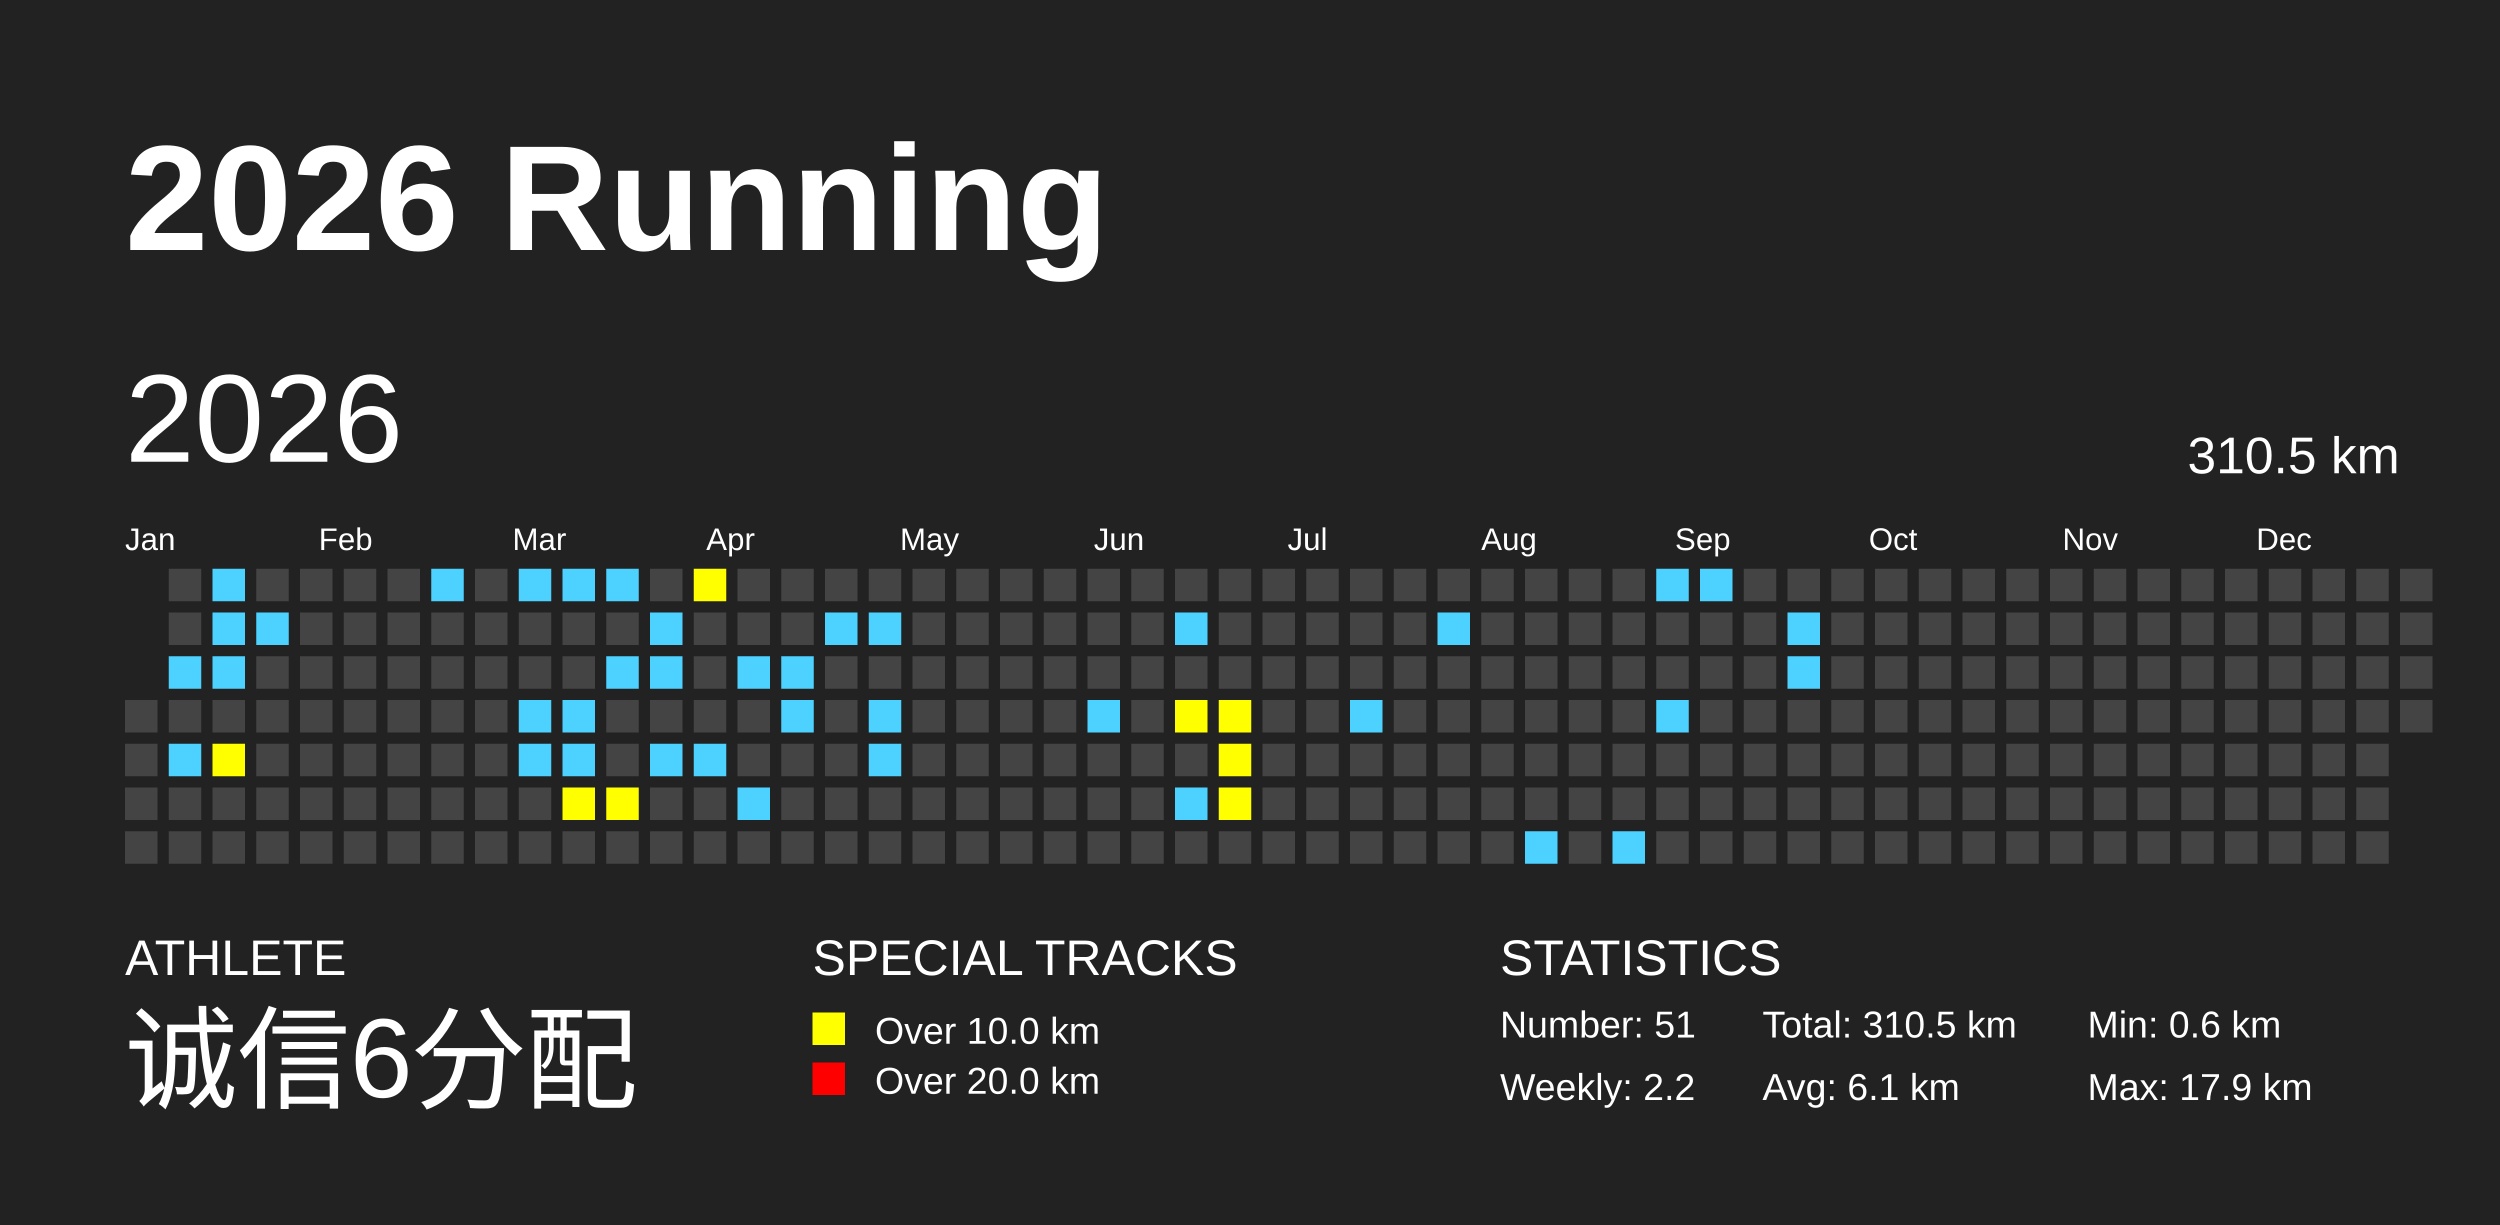
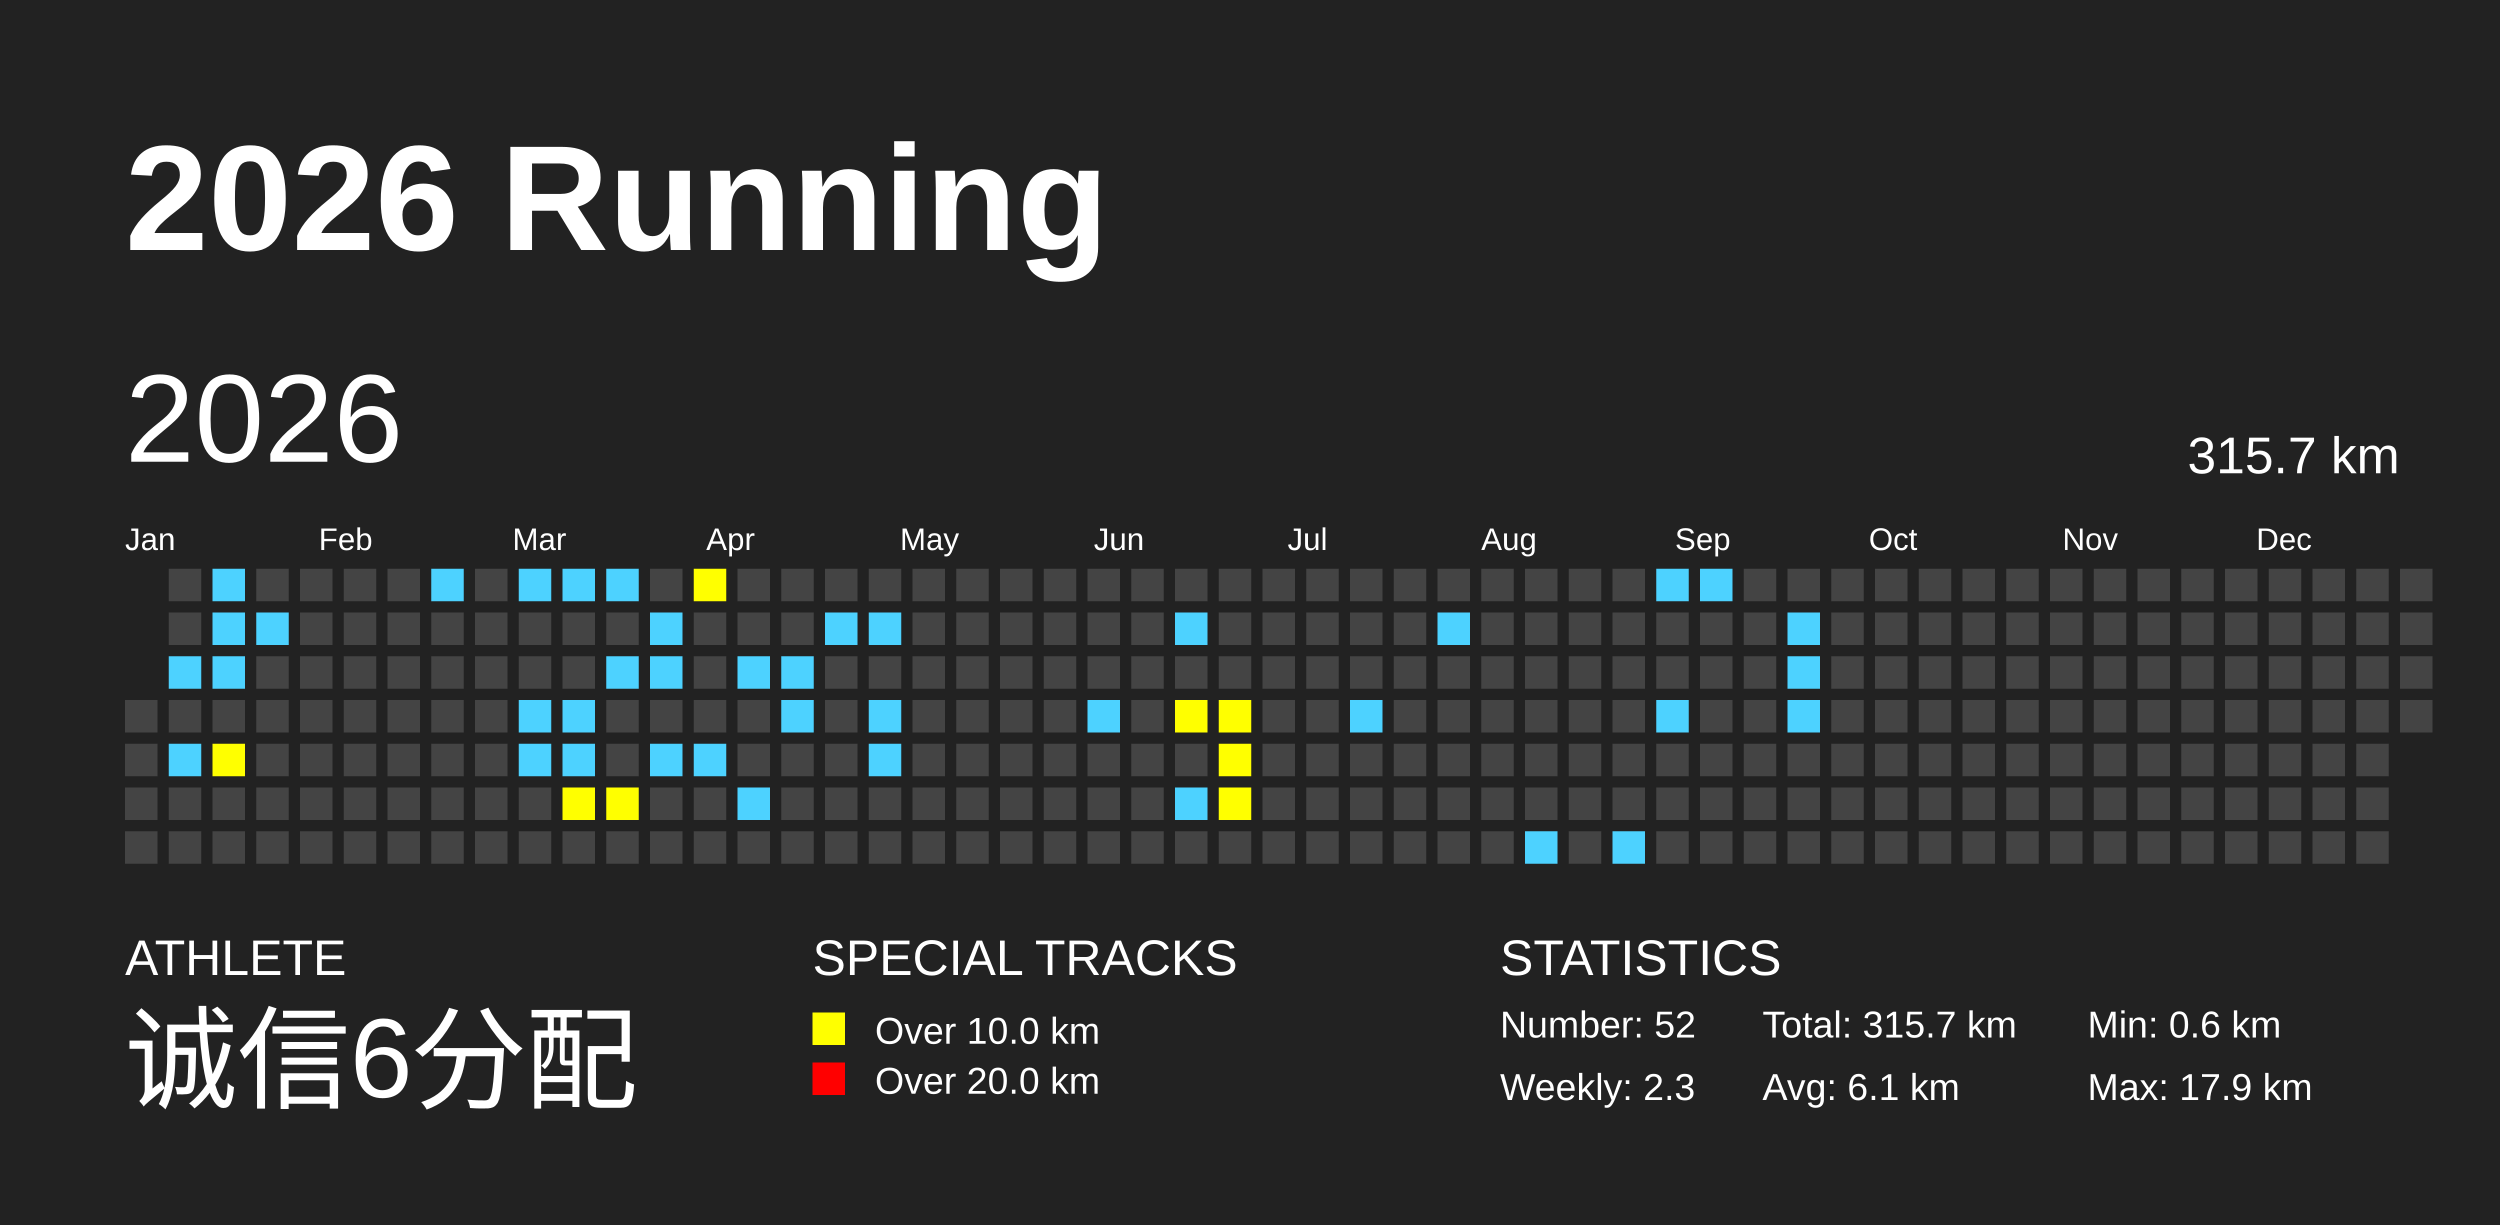
<svg xmlns="http://www.w3.org/2000/svg" baseProfile="full" height="98mm" version="1.1" viewBox="0,0,200,98" width="200mm">
  <defs />
  <rect fill="#222222" height="98" width="200" x="0" y="0" />
  <text fill="#FFFFFF" style="font-size:12px; font-family:Arial; font-weight:bold;" x="10" y="20">2026 Running</text>
  <text fill="#FFFFFF" style="font-size:4px; font-family:Arial" x="10" y="78">ATHLETE</text>
  <text fill="#FFFFFF" style="font-size:9px; font-family:Arial" x="10" y="88">诚信6分配</text>
  <text fill="#FFFFFF" style="font-size:4px; font-family:Arial" x="65" y="78">SPECIAL TRACKS</text>
  <rect fill="yellow" height="2.6" width="2.6" x="65" y="81" />
  <text fill="#FFFFFF" style="font-size:3px; font-family:Arial" x="70" y="83.5">Over 10.0 km</text>
  <rect fill="red" height="2.6" width="2.6" x="65" y="85" />
  <text fill="#FFFFFF" style="font-size:3px; font-family:Arial" x="70" y="87.5">Over 20.0 km</text>
  <text fill="#FFFFFF" style="font-size:4px; font-family:Arial" x="120" y="78">STATISTICS</text>
-   <text fill="#FFFFFF" style="font-size:3px; font-family:Arial" x="120" y="83">Number: 51</text>
-   <text fill="#FFFFFF" style="font-size:3px; font-family:Arial" x="120" y="88">Weekly: 2.2</text>
-   <text fill="#FFFFFF" style="font-size:3px; font-family:Arial" x="141" y="83">Total: 310.5 km</text>
+   <text fill="#FFFFFF" style="font-size:3px; font-family:Arial" x="120" y="83">Number: 52</text>
+   <text fill="#FFFFFF" style="font-size:3px; font-family:Arial" x="120" y="88">Weekly: 2.3</text>
+   <text fill="#FFFFFF" style="font-size:3px; font-family:Arial" x="141" y="83">Total: 315.7 km</text>
  <text fill="#FFFFFF" style="font-size:3px; font-family:Arial" x="141" y="88">Avg: 6.1 km</text>
  <text fill="#FFFFFF" style="font-size:3px; font-family:Arial" x="167" y="83">Min: 0.6 km</text>
  <text fill="#FFFFFF" style="font-size:3px; font-family:Arial" x="167" y="88">Max: 17.9 km</text>
  <text dominant-baseline="hanging" fill="#FFFFFF" style="font-size:10.0px; font-family:Arial;" x="10" y="30">2026</text>
-   <text dominant-baseline="hanging" fill="#FFFFFF" style="font-size:4.125px; font-family:Arial;" x="175" y="35">310.5 km</text>
+   <text dominant-baseline="hanging" fill="#FFFFFF" style="font-size:4.125px; font-family:Arial;" x="175" y="35">315.7 km</text>
  <text fill="#FFFFFF" style="font-size:2.5px; font-family:Arial" x="10.0" y="44">Jan</text>
  <text fill="#FFFFFF" style="font-size:2.5px; font-family:Arial" x="25.5" y="44">Feb</text>
  <text fill="#FFFFFF" style="font-size:2.5px; font-family:Arial" x="41.0" y="44">Mar</text>
  <text fill="#FFFFFF" style="font-size:2.5px; font-family:Arial" x="56.5" y="44">Apr</text>
  <text fill="#FFFFFF" style="font-size:2.5px; font-family:Arial" x="72.0" y="44">May</text>
  <text fill="#FFFFFF" style="font-size:2.5px; font-family:Arial" x="87.5" y="44">Jun</text>
  <text fill="#FFFFFF" style="font-size:2.5px; font-family:Arial" x="103.0" y="44">Jul</text>
  <text fill="#FFFFFF" style="font-size:2.5px; font-family:Arial" x="118.5" y="44">Aug</text>
  <text fill="#FFFFFF" style="font-size:2.5px; font-family:Arial" x="134.0" y="44">Sep</text>
  <text fill="#FFFFFF" style="font-size:2.5px; font-family:Arial" x="149.5" y="44">Oct</text>
  <text fill="#FFFFFF" style="font-size:2.5px; font-family:Arial" x="165.0" y="44">Nov</text>
  <text fill="#FFFFFF" style="font-size:2.5px; font-family:Arial" x="180.5" y="44">Dec</text>
  <rect fill="#444444" height="2.6" width="2.6" x="10.0" y="56.0" />
  <rect fill="#444444" height="2.6" width="2.6" x="10.0" y="59.5" />
  <rect fill="#444444" height="2.6" width="2.6" x="10.0" y="63.0" />
  <rect fill="#444444" height="2.6" width="2.6" x="10.0" y="66.5" />
  <rect fill="#444444" height="2.6" width="2.6" x="13.5" y="45.5" />
  <rect fill="#444444" height="2.6" width="2.6" x="13.5" y="49.0" />
  <rect fill="#4DD2FF" height="2.6" width="2.6" x="13.5" y="52.5" />
  <rect fill="#444444" height="2.6" width="2.6" x="13.5" y="56.0" />
  <rect fill="#4DD2FF" height="2.6" width="2.6" x="13.5" y="59.5" />
  <rect fill="#444444" height="2.6" width="2.6" x="13.5" y="63.0" />
  <rect fill="#444444" height="2.6" width="2.6" x="13.5" y="66.5" />
  <rect fill="#4DD2FF" height="2.6" width="2.6" x="17.0" y="45.5" />
  <rect fill="#4DD2FF" height="2.6" width="2.6" x="17.0" y="49.0" />
  <rect fill="#4DD2FF" height="2.6" width="2.6" x="17.0" y="52.5" />
  <rect fill="#444444" height="2.6" width="2.6" x="17.0" y="56.0" />
  <rect fill="yellow" height="2.6" width="2.6" x="17.0" y="59.5" />
  <rect fill="#444444" height="2.6" width="2.6" x="17.0" y="63.0" />
  <rect fill="#444444" height="2.6" width="2.6" x="17.0" y="66.5" />
  <rect fill="#444444" height="2.6" width="2.6" x="20.5" y="45.5" />
  <rect fill="#4DD2FF" height="2.6" width="2.6" x="20.5" y="49.0" />
  <rect fill="#444444" height="2.6" width="2.6" x="20.5" y="52.5" />
  <rect fill="#444444" height="2.6" width="2.6" x="20.5" y="56.0" />
  <rect fill="#444444" height="2.6" width="2.6" x="20.5" y="59.5" />
  <rect fill="#444444" height="2.6" width="2.6" x="20.5" y="63.0" />
  <rect fill="#444444" height="2.6" width="2.6" x="20.5" y="66.5" />
  <rect fill="#444444" height="2.6" width="2.6" x="24.0" y="45.5" />
  <rect fill="#444444" height="2.6" width="2.6" x="24.0" y="49.0" />
  <rect fill="#444444" height="2.6" width="2.6" x="24.0" y="52.5" />
  <rect fill="#444444" height="2.6" width="2.6" x="24.0" y="56.0" />
  <rect fill="#444444" height="2.6" width="2.6" x="24.0" y="59.5" />
  <rect fill="#444444" height="2.6" width="2.6" x="24.0" y="63.0" />
  <rect fill="#444444" height="2.6" width="2.6" x="24.0" y="66.5" />
  <rect fill="#444444" height="2.6" width="2.6" x="27.5" y="45.5" />
  <rect fill="#444444" height="2.6" width="2.6" x="27.5" y="49.0" />
  <rect fill="#444444" height="2.6" width="2.6" x="27.5" y="52.5" />
  <rect fill="#444444" height="2.6" width="2.6" x="27.5" y="56.0" />
  <rect fill="#444444" height="2.6" width="2.6" x="27.5" y="59.5" />
  <rect fill="#444444" height="2.6" width="2.6" x="27.5" y="63.0" />
  <rect fill="#444444" height="2.6" width="2.6" x="27.5" y="66.5" />
  <rect fill="#444444" height="2.6" width="2.6" x="31.0" y="45.5" />
  <rect fill="#444444" height="2.6" width="2.6" x="31.0" y="49.0" />
  <rect fill="#444444" height="2.6" width="2.6" x="31.0" y="52.5" />
  <rect fill="#444444" height="2.6" width="2.6" x="31.0" y="56.0" />
  <rect fill="#444444" height="2.6" width="2.6" x="31.0" y="59.5" />
  <rect fill="#444444" height="2.6" width="2.6" x="31.0" y="63.0" />
  <rect fill="#444444" height="2.6" width="2.6" x="31.0" y="66.5" />
  <rect fill="#4DD2FF" height="2.6" width="2.6" x="34.5" y="45.5" />
  <rect fill="#444444" height="2.6" width="2.6" x="34.5" y="49.0" />
  <rect fill="#444444" height="2.6" width="2.6" x="34.5" y="52.5" />
  <rect fill="#444444" height="2.6" width="2.6" x="34.5" y="56.0" />
  <rect fill="#444444" height="2.6" width="2.6" x="34.5" y="59.5" />
  <rect fill="#444444" height="2.6" width="2.6" x="34.5" y="63.0" />
  <rect fill="#444444" height="2.6" width="2.6" x="34.5" y="66.5" />
  <rect fill="#444444" height="2.6" width="2.6" x="38.0" y="45.5" />
  <rect fill="#444444" height="2.6" width="2.6" x="38.0" y="49.0" />
  <rect fill="#444444" height="2.6" width="2.6" x="38.0" y="52.5" />
  <rect fill="#444444" height="2.6" width="2.6" x="38.0" y="56.0" />
  <rect fill="#444444" height="2.6" width="2.6" x="38.0" y="59.5" />
  <rect fill="#444444" height="2.6" width="2.6" x="38.0" y="63.0" />
  <rect fill="#444444" height="2.6" width="2.6" x="38.0" y="66.5" />
  <rect fill="#4DD2FF" height="2.6" width="2.6" x="41.5" y="45.5" />
  <rect fill="#444444" height="2.6" width="2.6" x="41.5" y="49.0" />
  <rect fill="#444444" height="2.6" width="2.6" x="41.5" y="52.5" />
  <rect fill="#4DD2FF" height="2.6" width="2.6" x="41.5" y="56.0" />
  <rect fill="#4DD2FF" height="2.6" width="2.6" x="41.5" y="59.5" />
  <rect fill="#444444" height="2.6" width="2.6" x="41.5" y="63.0" />
  <rect fill="#444444" height="2.6" width="2.6" x="41.5" y="66.5" />
  <rect fill="#4DD2FF" height="2.6" width="2.6" x="45.0" y="45.5" />
  <rect fill="#444444" height="2.6" width="2.6" x="45.0" y="49.0" />
  <rect fill="#444444" height="2.6" width="2.6" x="45.0" y="52.5" />
  <rect fill="#4DD2FF" height="2.6" width="2.6" x="45.0" y="56.0" />
  <rect fill="#4DD2FF" height="2.6" width="2.6" x="45.0" y="59.5" />
  <rect fill="yellow" height="2.6" width="2.6" x="45.0" y="63.0" />
  <rect fill="#444444" height="2.6" width="2.6" x="45.0" y="66.5" />
  <rect fill="#4DD2FF" height="2.6" width="2.6" x="48.5" y="45.5" />
  <rect fill="#444444" height="2.6" width="2.6" x="48.5" y="49.0" />
  <rect fill="#4DD2FF" height="2.6" width="2.6" x="48.5" y="52.5" />
  <rect fill="#444444" height="2.6" width="2.6" x="48.5" y="56.0" />
  <rect fill="#444444" height="2.6" width="2.6" x="48.5" y="59.5" />
  <rect fill="yellow" height="2.6" width="2.6" x="48.5" y="63.0" />
  <rect fill="#444444" height="2.6" width="2.6" x="48.5" y="66.5" />
  <rect fill="#444444" height="2.6" width="2.6" x="52.0" y="45.5" />
  <rect fill="#4DD2FF" height="2.6" width="2.6" x="52.0" y="49.0" />
  <rect fill="#4DD2FF" height="2.6" width="2.6" x="52.0" y="52.5" />
  <rect fill="#444444" height="2.6" width="2.6" x="52.0" y="56.0" />
  <rect fill="#4DD2FF" height="2.6" width="2.6" x="52.0" y="59.5" />
  <rect fill="#444444" height="2.6" width="2.6" x="52.0" y="63.0" />
  <rect fill="#444444" height="2.6" width="2.6" x="52.0" y="66.5" />
  <rect fill="yellow" height="2.6" width="2.6" x="55.5" y="45.5" />
  <rect fill="#444444" height="2.6" width="2.6" x="55.5" y="49.0" />
  <rect fill="#444444" height="2.6" width="2.6" x="55.5" y="52.5" />
  <rect fill="#444444" height="2.6" width="2.6" x="55.5" y="56.0" />
  <rect fill="#4DD2FF" height="2.6" width="2.6" x="55.5" y="59.5" />
  <rect fill="#444444" height="2.6" width="2.6" x="55.5" y="63.0" />
  <rect fill="#444444" height="2.6" width="2.6" x="55.5" y="66.5" />
  <rect fill="#444444" height="2.6" width="2.6" x="59.0" y="45.5" />
  <rect fill="#444444" height="2.6" width="2.6" x="59.0" y="49.0" />
  <rect fill="#4DD2FF" height="2.6" width="2.6" x="59.0" y="52.5" />
  <rect fill="#444444" height="2.6" width="2.6" x="59.0" y="56.0" />
  <rect fill="#444444" height="2.6" width="2.6" x="59.0" y="59.5" />
  <rect fill="#4DD2FF" height="2.6" width="2.6" x="59.0" y="63.0" />
  <rect fill="#444444" height="2.6" width="2.6" x="59.0" y="66.5" />
  <rect fill="#444444" height="2.6" width="2.6" x="62.5" y="45.5" />
  <rect fill="#444444" height="2.6" width="2.6" x="62.5" y="49.0" />
  <rect fill="#4DD2FF" height="2.6" width="2.6" x="62.5" y="52.5" />
  <rect fill="#4DD2FF" height="2.6" width="2.6" x="62.5" y="56.0" />
  <rect fill="#444444" height="2.6" width="2.6" x="62.5" y="59.5" />
  <rect fill="#444444" height="2.6" width="2.6" x="62.5" y="63.0" />
  <rect fill="#444444" height="2.6" width="2.6" x="62.5" y="66.5" />
  <rect fill="#444444" height="2.6" width="2.6" x="66.0" y="45.5" />
  <rect fill="#4DD2FF" height="2.6" width="2.6" x="66.0" y="49.0" />
  <rect fill="#444444" height="2.6" width="2.6" x="66.0" y="52.5" />
  <rect fill="#444444" height="2.6" width="2.6" x="66.0" y="56.0" />
  <rect fill="#444444" height="2.6" width="2.6" x="66.0" y="59.5" />
  <rect fill="#444444" height="2.6" width="2.6" x="66.0" y="63.0" />
  <rect fill="#444444" height="2.6" width="2.6" x="66.0" y="66.5" />
  <rect fill="#444444" height="2.6" width="2.6" x="69.5" y="45.5" />
  <rect fill="#4DD2FF" height="2.6" width="2.6" x="69.5" y="49.0" />
  <rect fill="#444444" height="2.6" width="2.6" x="69.5" y="52.5" />
  <rect fill="#4DD2FF" height="2.6" width="2.6" x="69.5" y="56.0" />
  <rect fill="#4DD2FF" height="2.6" width="2.6" x="69.5" y="59.5" />
  <rect fill="#444444" height="2.6" width="2.6" x="69.5" y="63.0" />
  <rect fill="#444444" height="2.6" width="2.6" x="69.5" y="66.5" />
  <rect fill="#444444" height="2.6" width="2.6" x="73.0" y="45.5" />
  <rect fill="#444444" height="2.6" width="2.6" x="73.0" y="49.0" />
  <rect fill="#444444" height="2.6" width="2.6" x="73.0" y="52.5" />
  <rect fill="#444444" height="2.6" width="2.6" x="73.0" y="56.0" />
  <rect fill="#444444" height="2.6" width="2.6" x="73.0" y="59.5" />
  <rect fill="#444444" height="2.6" width="2.6" x="73.0" y="63.0" />
  <rect fill="#444444" height="2.6" width="2.6" x="73.0" y="66.5" />
  <rect fill="#444444" height="2.6" width="2.6" x="76.5" y="45.5" />
  <rect fill="#444444" height="2.6" width="2.6" x="76.5" y="49.0" />
  <rect fill="#444444" height="2.6" width="2.6" x="76.5" y="52.5" />
  <rect fill="#444444" height="2.6" width="2.6" x="76.5" y="56.0" />
  <rect fill="#444444" height="2.6" width="2.6" x="76.5" y="59.5" />
  <rect fill="#444444" height="2.6" width="2.6" x="76.5" y="63.0" />
  <rect fill="#444444" height="2.6" width="2.6" x="76.5" y="66.5" />
  <rect fill="#444444" height="2.6" width="2.6" x="80.0" y="45.5" />
  <rect fill="#444444" height="2.6" width="2.6" x="80.0" y="49.0" />
  <rect fill="#444444" height="2.6" width="2.6" x="80.0" y="52.5" />
  <rect fill="#444444" height="2.6" width="2.6" x="80.0" y="56.0" />
  <rect fill="#444444" height="2.6" width="2.6" x="80.0" y="59.5" />
  <rect fill="#444444" height="2.6" width="2.6" x="80.0" y="63.0" />
  <rect fill="#444444" height="2.6" width="2.6" x="80.0" y="66.5" />
  <rect fill="#444444" height="2.6" width="2.6" x="83.5" y="45.5" />
  <rect fill="#444444" height="2.6" width="2.6" x="83.5" y="49.0" />
  <rect fill="#444444" height="2.6" width="2.6" x="83.5" y="52.5" />
  <rect fill="#444444" height="2.6" width="2.6" x="83.5" y="56.0" />
  <rect fill="#444444" height="2.6" width="2.6" x="83.5" y="59.5" />
  <rect fill="#444444" height="2.6" width="2.6" x="83.5" y="63.0" />
  <rect fill="#444444" height="2.6" width="2.6" x="83.5" y="66.5" />
  <rect fill="#444444" height="2.6" width="2.6" x="87.0" y="45.5" />
  <rect fill="#444444" height="2.6" width="2.6" x="87.0" y="49.0" />
  <rect fill="#444444" height="2.6" width="2.6" x="87.0" y="52.5" />
  <rect fill="#4DD2FF" height="2.6" width="2.6" x="87.0" y="56.0" />
  <rect fill="#444444" height="2.6" width="2.6" x="87.0" y="59.5" />
  <rect fill="#444444" height="2.6" width="2.6" x="87.0" y="63.0" />
  <rect fill="#444444" height="2.6" width="2.6" x="87.0" y="66.5" />
  <rect fill="#444444" height="2.6" width="2.6" x="90.5" y="45.5" />
  <rect fill="#444444" height="2.6" width="2.6" x="90.5" y="49.0" />
  <rect fill="#444444" height="2.6" width="2.6" x="90.5" y="52.5" />
  <rect fill="#444444" height="2.6" width="2.6" x="90.5" y="56.0" />
  <rect fill="#444444" height="2.6" width="2.6" x="90.5" y="59.5" />
  <rect fill="#444444" height="2.6" width="2.6" x="90.5" y="63.0" />
  <rect fill="#444444" height="2.6" width="2.6" x="90.5" y="66.5" />
  <rect fill="#444444" height="2.6" width="2.6" x="94.0" y="45.5" />
  <rect fill="#4DD2FF" height="2.6" width="2.6" x="94.0" y="49.0" />
  <rect fill="#444444" height="2.6" width="2.6" x="94.0" y="52.5" />
  <rect fill="yellow" height="2.6" width="2.6" x="94.0" y="56.0" />
  <rect fill="#444444" height="2.6" width="2.6" x="94.0" y="59.5" />
  <rect fill="#4DD2FF" height="2.6" width="2.6" x="94.0" y="63.0" />
  <rect fill="#444444" height="2.6" width="2.6" x="94.0" y="66.5" />
  <rect fill="#444444" height="2.6" width="2.6" x="97.5" y="45.5" />
  <rect fill="#444444" height="2.6" width="2.6" x="97.5" y="49.0" />
  <rect fill="#444444" height="2.6" width="2.6" x="97.5" y="52.5" />
  <rect fill="yellow" height="2.6" width="2.6" x="97.5" y="56.0" />
  <rect fill="yellow" height="2.6" width="2.6" x="97.5" y="59.5" />
  <rect fill="yellow" height="2.6" width="2.6" x="97.5" y="63.0" />
  <rect fill="#444444" height="2.6" width="2.6" x="97.5" y="66.5" />
  <rect fill="#444444" height="2.6" width="2.6" x="101.0" y="45.5" />
  <rect fill="#444444" height="2.6" width="2.6" x="101.0" y="49.0" />
  <rect fill="#444444" height="2.6" width="2.6" x="101.0" y="52.5" />
  <rect fill="#444444" height="2.6" width="2.6" x="101.0" y="56.0" />
  <rect fill="#444444" height="2.6" width="2.6" x="101.0" y="59.5" />
  <rect fill="#444444" height="2.6" width="2.6" x="101.0" y="63.0" />
  <rect fill="#444444" height="2.6" width="2.6" x="101.0" y="66.5" />
  <rect fill="#444444" height="2.6" width="2.6" x="104.5" y="45.5" />
  <rect fill="#444444" height="2.6" width="2.6" x="104.5" y="49.0" />
  <rect fill="#444444" height="2.6" width="2.6" x="104.5" y="52.5" />
  <rect fill="#444444" height="2.6" width="2.6" x="104.5" y="56.0" />
  <rect fill="#444444" height="2.6" width="2.6" x="104.5" y="59.5" />
  <rect fill="#444444" height="2.6" width="2.6" x="104.5" y="63.0" />
  <rect fill="#444444" height="2.6" width="2.6" x="104.5" y="66.5" />
  <rect fill="#444444" height="2.6" width="2.6" x="108.0" y="45.5" />
  <rect fill="#444444" height="2.6" width="2.6" x="108.0" y="49.0" />
  <rect fill="#444444" height="2.6" width="2.6" x="108.0" y="52.5" />
  <rect fill="#4DD2FF" height="2.6" width="2.6" x="108.0" y="56.0" />
  <rect fill="#444444" height="2.6" width="2.6" x="108.0" y="59.5" />
  <rect fill="#444444" height="2.6" width="2.6" x="108.0" y="63.0" />
  <rect fill="#444444" height="2.6" width="2.6" x="108.0" y="66.5" />
  <rect fill="#444444" height="2.6" width="2.6" x="111.5" y="45.5" />
  <rect fill="#444444" height="2.6" width="2.6" x="111.5" y="49.0" />
  <rect fill="#444444" height="2.6" width="2.6" x="111.5" y="52.5" />
  <rect fill="#444444" height="2.6" width="2.6" x="111.5" y="56.0" />
  <rect fill="#444444" height="2.6" width="2.6" x="111.5" y="59.5" />
  <rect fill="#444444" height="2.6" width="2.6" x="111.5" y="63.0" />
  <rect fill="#444444" height="2.6" width="2.6" x="111.5" y="66.5" />
  <rect fill="#444444" height="2.6" width="2.6" x="115.0" y="45.5" />
  <rect fill="#4DD2FF" height="2.6" width="2.6" x="115.0" y="49.0" />
  <rect fill="#444444" height="2.6" width="2.6" x="115.0" y="52.5" />
  <rect fill="#444444" height="2.6" width="2.6" x="115.0" y="56.0" />
  <rect fill="#444444" height="2.6" width="2.6" x="115.0" y="59.5" />
  <rect fill="#444444" height="2.6" width="2.6" x="115.0" y="63.0" />
  <rect fill="#444444" height="2.6" width="2.6" x="115.0" y="66.5" />
  <rect fill="#444444" height="2.6" width="2.6" x="118.5" y="45.5" />
  <rect fill="#444444" height="2.6" width="2.6" x="118.5" y="49.0" />
  <rect fill="#444444" height="2.6" width="2.6" x="118.5" y="52.5" />
  <rect fill="#444444" height="2.6" width="2.6" x="118.5" y="56.0" />
  <rect fill="#444444" height="2.6" width="2.6" x="118.5" y="59.5" />
  <rect fill="#444444" height="2.6" width="2.6" x="118.5" y="63.0" />
  <rect fill="#444444" height="2.6" width="2.6" x="118.5" y="66.5" />
  <rect fill="#444444" height="2.6" width="2.6" x="122.0" y="45.5" />
  <rect fill="#444444" height="2.6" width="2.6" x="122.0" y="49.0" />
  <rect fill="#444444" height="2.6" width="2.6" x="122.0" y="52.5" />
  <rect fill="#444444" height="2.6" width="2.6" x="122.0" y="56.0" />
  <rect fill="#444444" height="2.6" width="2.6" x="122.0" y="59.5" />
  <rect fill="#444444" height="2.6" width="2.6" x="122.0" y="63.0" />
  <rect fill="#4DD2FF" height="2.6" width="2.6" x="122.0" y="66.5" />
  <rect fill="#444444" height="2.6" width="2.6" x="125.5" y="45.5" />
  <rect fill="#444444" height="2.6" width="2.6" x="125.5" y="49.0" />
  <rect fill="#444444" height="2.6" width="2.6" x="125.5" y="52.5" />
  <rect fill="#444444" height="2.6" width="2.6" x="125.5" y="56.0" />
  <rect fill="#444444" height="2.6" width="2.6" x="125.5" y="59.5" />
  <rect fill="#444444" height="2.6" width="2.6" x="125.5" y="63.0" />
  <rect fill="#444444" height="2.6" width="2.6" x="125.5" y="66.5" />
  <rect fill="#444444" height="2.6" width="2.6" x="129.0" y="45.5" />
  <rect fill="#444444" height="2.6" width="2.6" x="129.0" y="49.0" />
  <rect fill="#444444" height="2.6" width="2.6" x="129.0" y="52.5" />
  <rect fill="#444444" height="2.6" width="2.6" x="129.0" y="56.0" />
  <rect fill="#444444" height="2.6" width="2.6" x="129.0" y="59.5" />
  <rect fill="#444444" height="2.6" width="2.6" x="129.0" y="63.0" />
  <rect fill="#4DD2FF" height="2.6" width="2.6" x="129.0" y="66.5" />
  <rect fill="#4DD2FF" height="2.6" width="2.6" x="132.5" y="45.5" />
  <rect fill="#444444" height="2.6" width="2.6" x="132.5" y="49.0" />
  <rect fill="#444444" height="2.6" width="2.6" x="132.5" y="52.5" />
  <rect fill="#4DD2FF" height="2.6" width="2.6" x="132.5" y="56.0" />
  <rect fill="#444444" height="2.6" width="2.6" x="132.5" y="59.5" />
  <rect fill="#444444" height="2.6" width="2.6" x="132.5" y="63.0" />
  <rect fill="#444444" height="2.6" width="2.6" x="132.5" y="66.5" />
  <rect fill="#4DD2FF" height="2.6" width="2.6" x="136.0" y="45.5" />
  <rect fill="#444444" height="2.6" width="2.6" x="136.0" y="49.0" />
  <rect fill="#444444" height="2.6" width="2.6" x="136.0" y="52.5" />
  <rect fill="#444444" height="2.6" width="2.6" x="136.0" y="56.0" />
  <rect fill="#444444" height="2.6" width="2.6" x="136.0" y="59.5" />
  <rect fill="#444444" height="2.6" width="2.6" x="136.0" y="63.0" />
  <rect fill="#444444" height="2.6" width="2.6" x="136.0" y="66.5" />
  <rect fill="#444444" height="2.6" width="2.6" x="139.5" y="45.5" />
  <rect fill="#444444" height="2.6" width="2.6" x="139.5" y="49.0" />
  <rect fill="#444444" height="2.6" width="2.6" x="139.5" y="52.5" />
  <rect fill="#444444" height="2.6" width="2.6" x="139.5" y="56.0" />
  <rect fill="#444444" height="2.6" width="2.6" x="139.5" y="59.5" />
  <rect fill="#444444" height="2.6" width="2.6" x="139.5" y="63.0" />
  <rect fill="#444444" height="2.6" width="2.6" x="139.5" y="66.5" />
  <rect fill="#444444" height="2.6" width="2.6" x="143.0" y="45.5" />
  <rect fill="#4DD2FF" height="2.6" width="2.6" x="143.0" y="49.0" />
  <rect fill="#4DD2FF" height="2.6" width="2.6" x="143.0" y="52.5" />
-   <rect fill="#444444" height="2.6" width="2.6" x="143.0" y="56.0" />
+   <rect fill="#4DD2FF" height="2.6" width="2.6" x="143.0" y="56.0" />
  <rect fill="#444444" height="2.6" width="2.6" x="143.0" y="59.5" />
  <rect fill="#444444" height="2.6" width="2.6" x="143.0" y="63.0" />
  <rect fill="#444444" height="2.6" width="2.6" x="143.0" y="66.5" />
  <rect fill="#444444" height="2.6" width="2.6" x="146.5" y="45.5" />
  <rect fill="#444444" height="2.6" width="2.6" x="146.5" y="49.0" />
  <rect fill="#444444" height="2.6" width="2.6" x="146.5" y="52.5" />
  <rect fill="#444444" height="2.6" width="2.6" x="146.5" y="56.0" />
  <rect fill="#444444" height="2.6" width="2.6" x="146.5" y="59.5" />
  <rect fill="#444444" height="2.6" width="2.6" x="146.5" y="63.0" />
  <rect fill="#444444" height="2.6" width="2.6" x="146.5" y="66.5" />
  <rect fill="#444444" height="2.6" width="2.6" x="150.0" y="45.5" />
  <rect fill="#444444" height="2.6" width="2.6" x="150.0" y="49.0" />
  <rect fill="#444444" height="2.6" width="2.6" x="150.0" y="52.5" />
  <rect fill="#444444" height="2.6" width="2.6" x="150.0" y="56.0" />
  <rect fill="#444444" height="2.6" width="2.6" x="150.0" y="59.5" />
  <rect fill="#444444" height="2.6" width="2.6" x="150.0" y="63.0" />
  <rect fill="#444444" height="2.6" width="2.6" x="150.0" y="66.5" />
  <rect fill="#444444" height="2.6" width="2.6" x="153.5" y="45.5" />
  <rect fill="#444444" height="2.6" width="2.6" x="153.5" y="49.0" />
  <rect fill="#444444" height="2.6" width="2.6" x="153.5" y="52.5" />
  <rect fill="#444444" height="2.6" width="2.6" x="153.5" y="56.0" />
  <rect fill="#444444" height="2.6" width="2.6" x="153.5" y="59.5" />
  <rect fill="#444444" height="2.6" width="2.6" x="153.5" y="63.0" />
  <rect fill="#444444" height="2.6" width="2.6" x="153.5" y="66.5" />
  <rect fill="#444444" height="2.6" width="2.6" x="157.0" y="45.5" />
  <rect fill="#444444" height="2.6" width="2.6" x="157.0" y="49.0" />
  <rect fill="#444444" height="2.6" width="2.6" x="157.0" y="52.5" />
  <rect fill="#444444" height="2.6" width="2.6" x="157.0" y="56.0" />
  <rect fill="#444444" height="2.6" width="2.6" x="157.0" y="59.5" />
  <rect fill="#444444" height="2.6" width="2.6" x="157.0" y="63.0" />
  <rect fill="#444444" height="2.6" width="2.6" x="157.0" y="66.5" />
  <rect fill="#444444" height="2.6" width="2.6" x="160.5" y="45.5" />
  <rect fill="#444444" height="2.6" width="2.6" x="160.5" y="49.0" />
  <rect fill="#444444" height="2.6" width="2.6" x="160.5" y="52.5" />
  <rect fill="#444444" height="2.6" width="2.6" x="160.5" y="56.0" />
  <rect fill="#444444" height="2.6" width="2.6" x="160.5" y="59.5" />
  <rect fill="#444444" height="2.6" width="2.6" x="160.5" y="63.0" />
  <rect fill="#444444" height="2.6" width="2.6" x="160.5" y="66.5" />
  <rect fill="#444444" height="2.6" width="2.6" x="164.0" y="45.5" />
  <rect fill="#444444" height="2.6" width="2.6" x="164.0" y="49.0" />
  <rect fill="#444444" height="2.6" width="2.6" x="164.0" y="52.5" />
  <rect fill="#444444" height="2.6" width="2.6" x="164.0" y="56.0" />
  <rect fill="#444444" height="2.6" width="2.6" x="164.0" y="59.5" />
  <rect fill="#444444" height="2.6" width="2.6" x="164.0" y="63.0" />
  <rect fill="#444444" height="2.6" width="2.6" x="164.0" y="66.5" />
  <rect fill="#444444" height="2.6" width="2.6" x="167.5" y="45.5" />
  <rect fill="#444444" height="2.6" width="2.6" x="167.5" y="49.0" />
  <rect fill="#444444" height="2.6" width="2.6" x="167.5" y="52.5" />
  <rect fill="#444444" height="2.6" width="2.6" x="167.5" y="56.0" />
  <rect fill="#444444" height="2.6" width="2.6" x="167.5" y="59.5" />
  <rect fill="#444444" height="2.6" width="2.6" x="167.5" y="63.0" />
  <rect fill="#444444" height="2.6" width="2.6" x="167.5" y="66.5" />
  <rect fill="#444444" height="2.6" width="2.6" x="171.0" y="45.5" />
  <rect fill="#444444" height="2.6" width="2.6" x="171.0" y="49.0" />
  <rect fill="#444444" height="2.6" width="2.6" x="171.0" y="52.5" />
  <rect fill="#444444" height="2.6" width="2.6" x="171.0" y="56.0" />
  <rect fill="#444444" height="2.6" width="2.6" x="171.0" y="59.5" />
  <rect fill="#444444" height="2.6" width="2.6" x="171.0" y="63.0" />
  <rect fill="#444444" height="2.6" width="2.6" x="171.0" y="66.5" />
  <rect fill="#444444" height="2.6" width="2.6" x="174.5" y="45.5" />
  <rect fill="#444444" height="2.6" width="2.6" x="174.5" y="49.0" />
  <rect fill="#444444" height="2.6" width="2.6" x="174.5" y="52.5" />
  <rect fill="#444444" height="2.6" width="2.6" x="174.5" y="56.0" />
  <rect fill="#444444" height="2.6" width="2.6" x="174.5" y="59.5" />
  <rect fill="#444444" height="2.6" width="2.6" x="174.5" y="63.0" />
  <rect fill="#444444" height="2.6" width="2.6" x="174.5" y="66.5" />
  <rect fill="#444444" height="2.6" width="2.6" x="178.0" y="45.5" />
  <rect fill="#444444" height="2.6" width="2.6" x="178.0" y="49.0" />
  <rect fill="#444444" height="2.6" width="2.6" x="178.0" y="52.5" />
  <rect fill="#444444" height="2.6" width="2.6" x="178.0" y="56.0" />
  <rect fill="#444444" height="2.6" width="2.6" x="178.0" y="59.5" />
  <rect fill="#444444" height="2.6" width="2.6" x="178.0" y="63.0" />
  <rect fill="#444444" height="2.6" width="2.6" x="178.0" y="66.5" />
  <rect fill="#444444" height="2.6" width="2.6" x="181.5" y="45.5" />
  <rect fill="#444444" height="2.6" width="2.6" x="181.5" y="49.0" />
  <rect fill="#444444" height="2.6" width="2.6" x="181.5" y="52.5" />
  <rect fill="#444444" height="2.6" width="2.6" x="181.5" y="56.0" />
  <rect fill="#444444" height="2.6" width="2.6" x="181.5" y="59.5" />
  <rect fill="#444444" height="2.6" width="2.6" x="181.5" y="63.0" />
  <rect fill="#444444" height="2.6" width="2.6" x="181.5" y="66.5" />
  <rect fill="#444444" height="2.6" width="2.6" x="185.0" y="45.5" />
  <rect fill="#444444" height="2.6" width="2.6" x="185.0" y="49.0" />
  <rect fill="#444444" height="2.6" width="2.6" x="185.0" y="52.5" />
  <rect fill="#444444" height="2.6" width="2.6" x="185.0" y="56.0" />
  <rect fill="#444444" height="2.6" width="2.6" x="185.0" y="59.5" />
  <rect fill="#444444" height="2.6" width="2.6" x="185.0" y="63.0" />
  <rect fill="#444444" height="2.6" width="2.6" x="185.0" y="66.5" />
  <rect fill="#444444" height="2.6" width="2.6" x="188.5" y="45.5" />
  <rect fill="#444444" height="2.6" width="2.6" x="188.5" y="49.0" />
  <rect fill="#444444" height="2.6" width="2.6" x="188.5" y="52.5" />
  <rect fill="#444444" height="2.6" width="2.6" x="188.5" y="56.0" />
  <rect fill="#444444" height="2.6" width="2.6" x="188.5" y="59.5" />
  <rect fill="#444444" height="2.6" width="2.6" x="188.5" y="63.0" />
  <rect fill="#444444" height="2.6" width="2.6" x="188.5" y="66.5" />
  <rect fill="#444444" height="2.6" width="2.6" x="192.0" y="45.5" />
  <rect fill="#444444" height="2.6" width="2.6" x="192.0" y="49.0" />
  <rect fill="#444444" height="2.6" width="2.6" x="192.0" y="52.5" />
  <rect fill="#444444" height="2.6" width="2.6" x="192.0" y="56.0" />
</svg>
